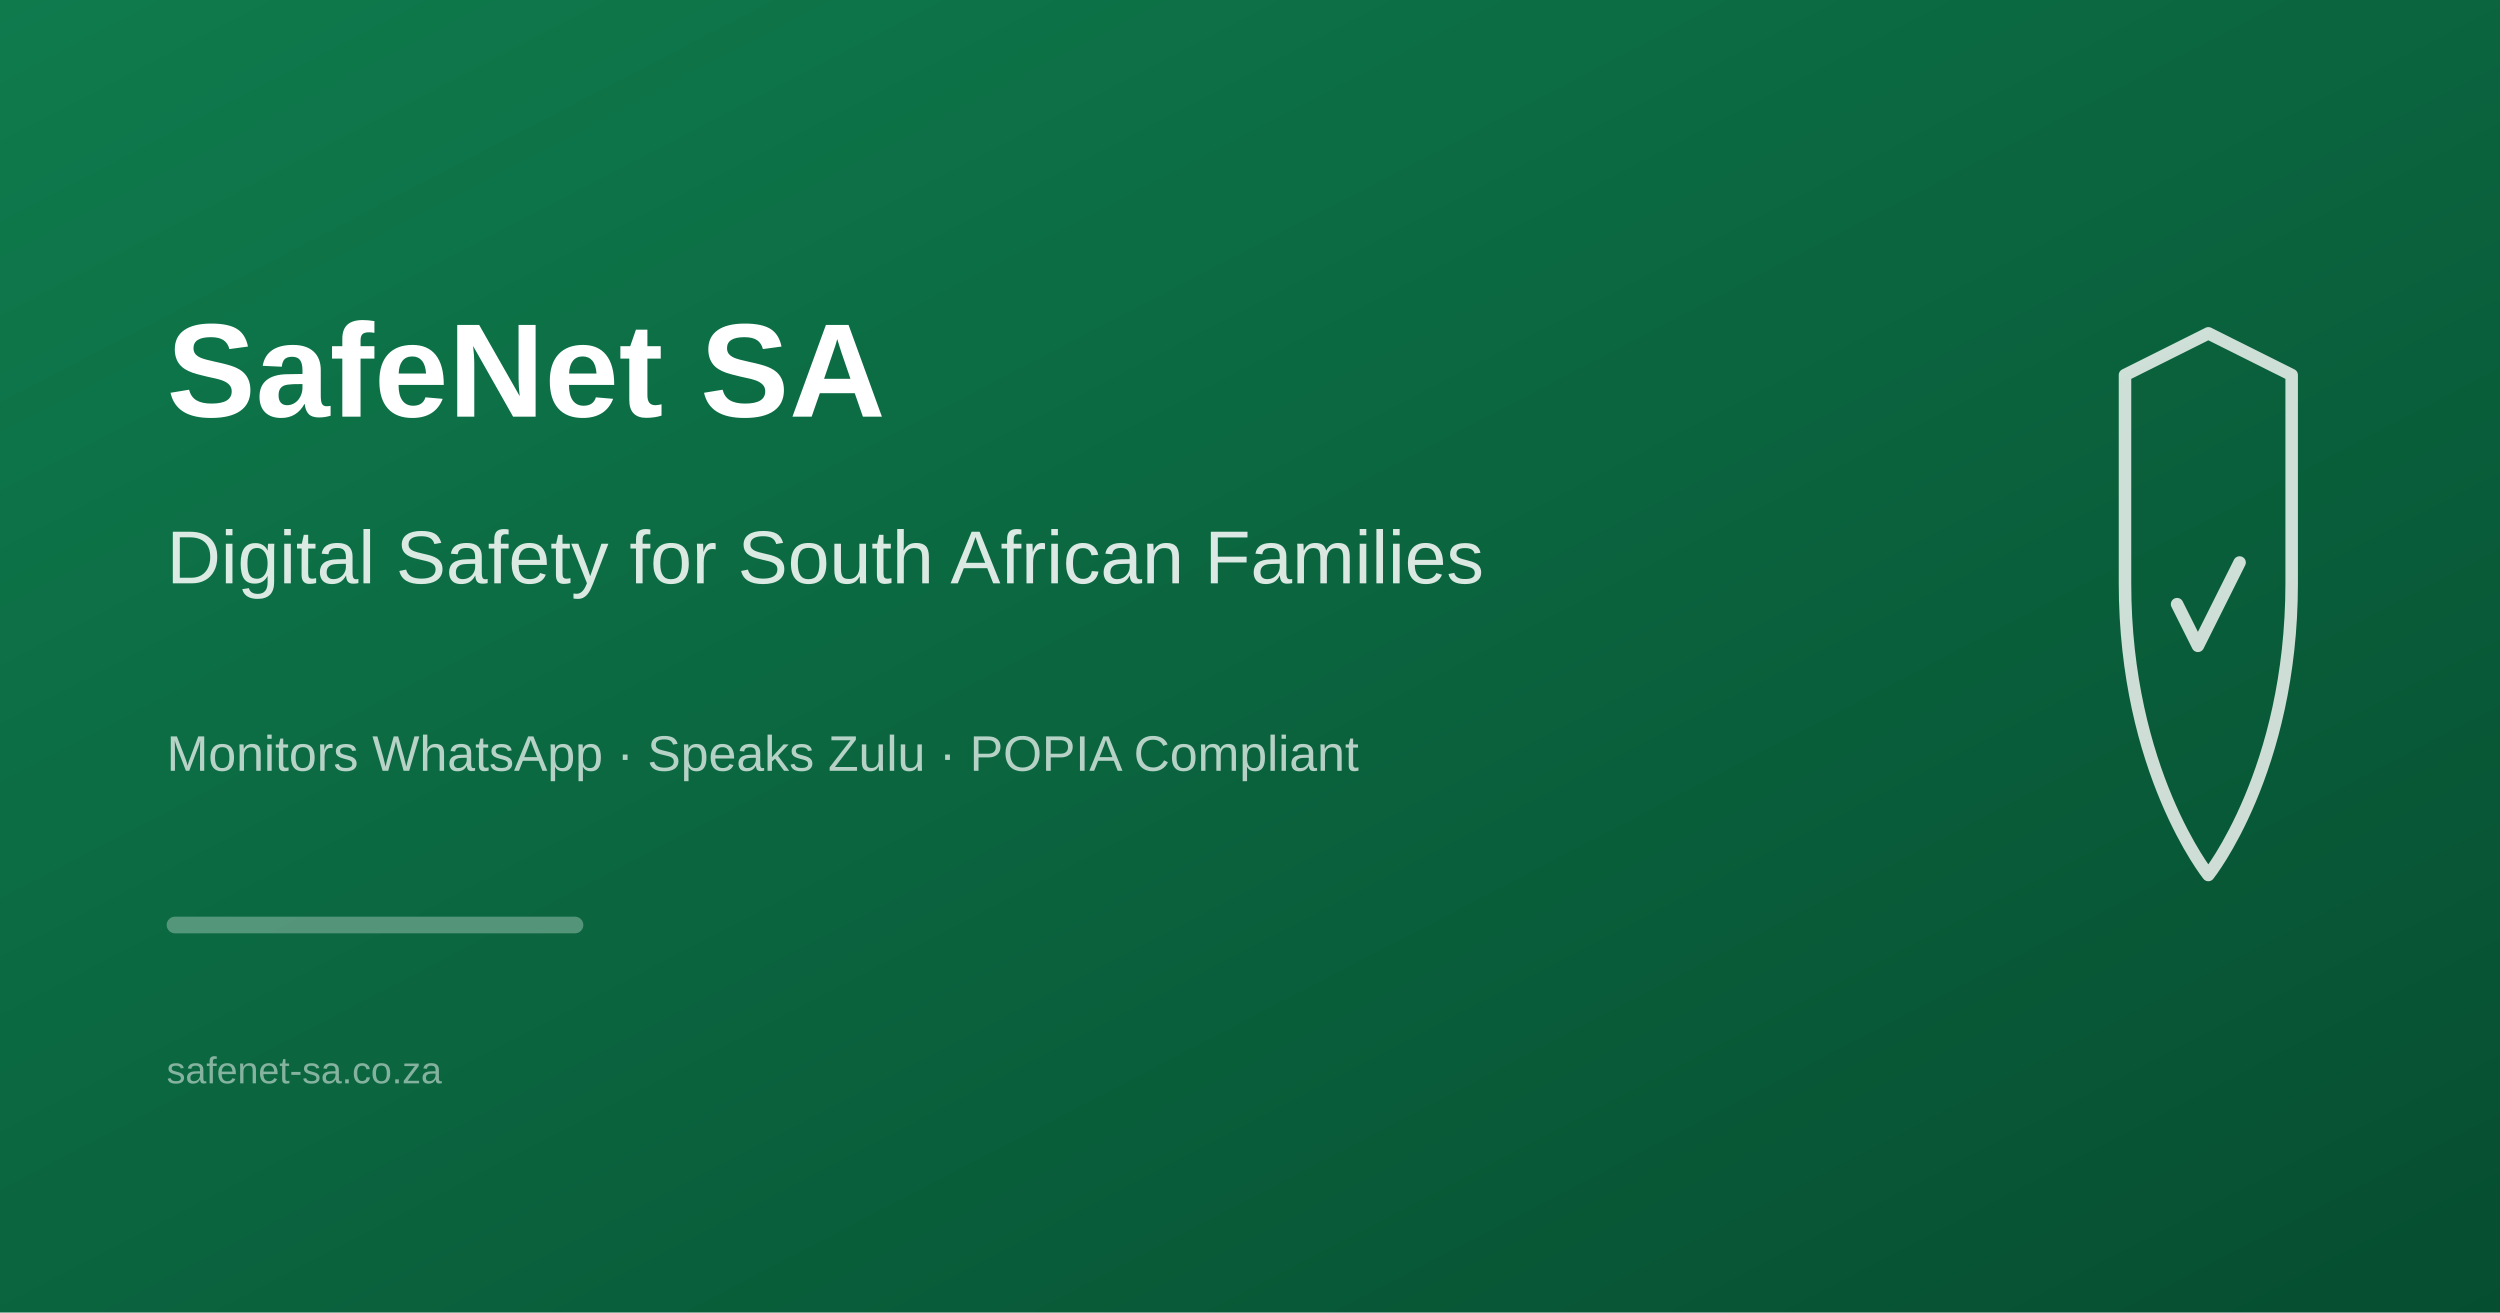
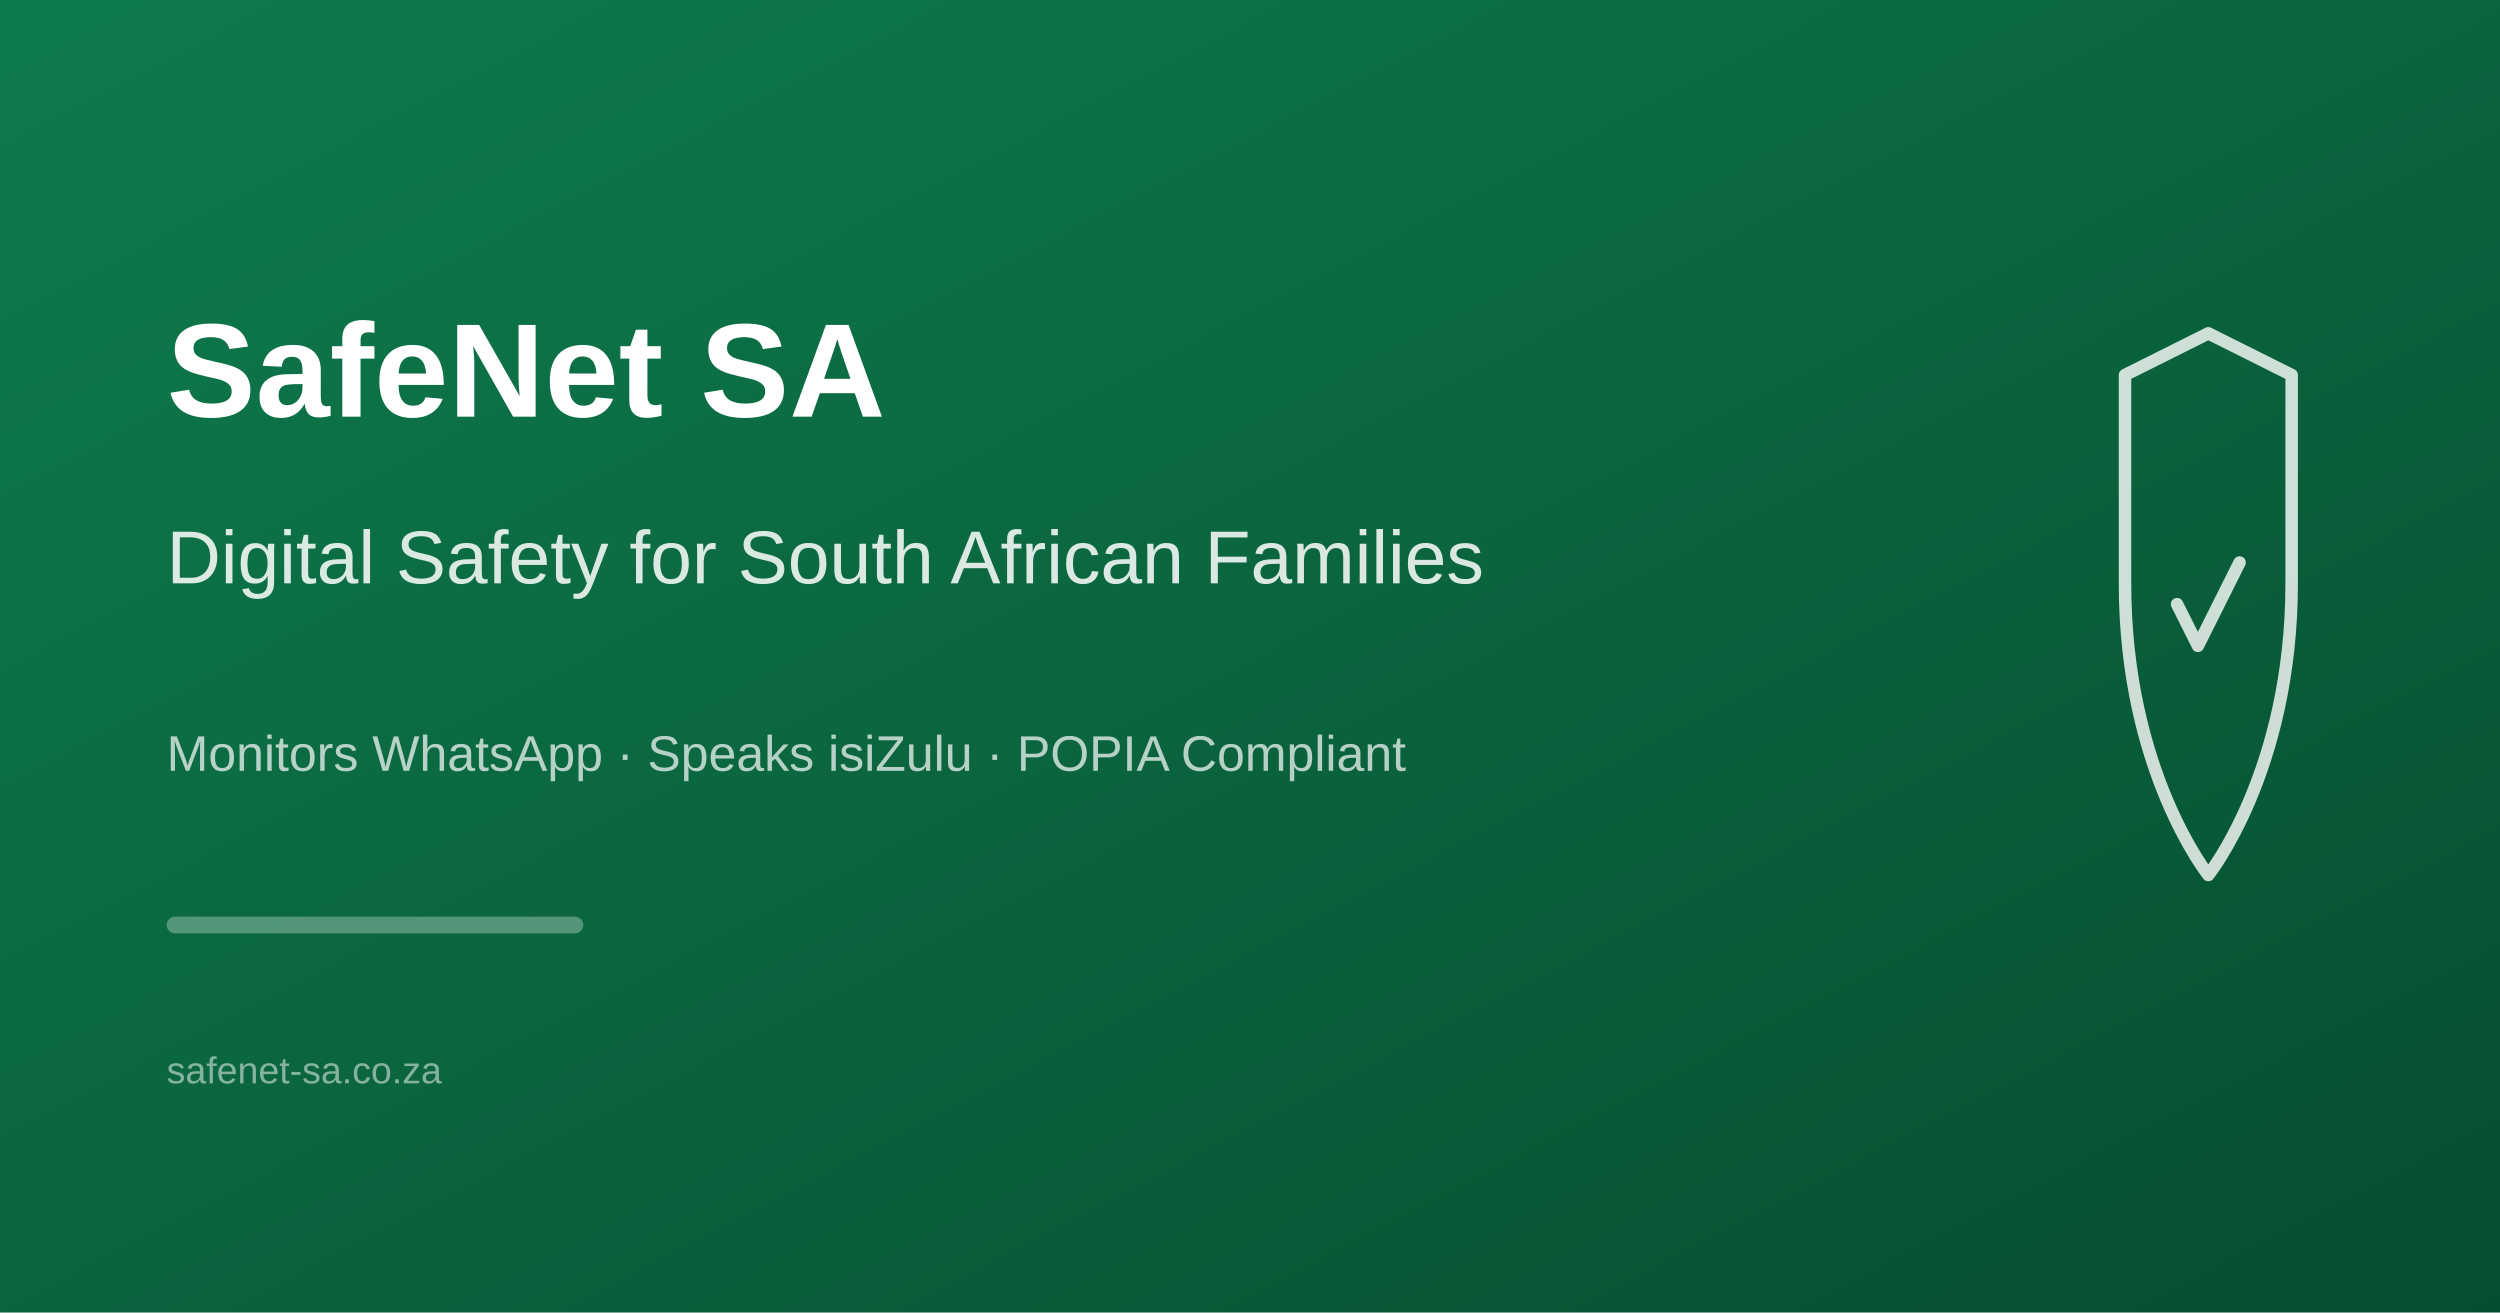
<svg xmlns="http://www.w3.org/2000/svg" width="1200" height="630">
  <defs>
    <linearGradient id="bg" x1="0%" y1="0%" x2="100%" y2="100%">
      <stop offset="0%" style="stop-color:#0F7B4D;stop-opacity:1" />
      <stop offset="100%" style="stop-color:#064E30;stop-opacity:1" />
    </linearGradient>
  </defs>
  <rect width="1200" height="630" fill="url(#bg)" />
  <text x="80" y="200" font-family="Arial, sans-serif" font-size="64" font-weight="bold" fill="white">SafeNet SA</text>
  <text x="80" y="280" font-family="Arial, sans-serif" font-size="36" fill="rgba(255,255,255,0.85)">
    Digital Safety for South African Families
  </text>
  <text x="80" y="370" font-family="Arial, sans-serif" font-size="24" fill="rgba(255,255,255,0.7)">
-     Monitors WhatsApp · Speaks Zulu · POPIA Compliant
+     Monitors WhatsApp · Speaks isiZulu · POPIA Compliant
  </text>
  <rect x="80" y="440" width="200" height="8" rx="4" fill="rgba(255,255,255,0.3)" />
  <text x="80" y="520" font-family="Arial, sans-serif" font-size="18" fill="rgba(255,255,255,0.5)">
    safenet-sa.co.za
  </text>
  <path d="M1060 160 L1100 180 L1100 280 C1100 370 1060 420 1060 420 C1060 420 1020 370 1020 280 L1020 180 Z" fill="none" stroke="rgba(255,255,255,0.8)" stroke-width="6" stroke-linejoin="round" />
  <path d="M1045 290 L1055 310 L1075 270" fill="none" stroke="rgba(255,255,255,0.8)" stroke-width="6" stroke-linecap="round" stroke-linejoin="round" />
</svg>
